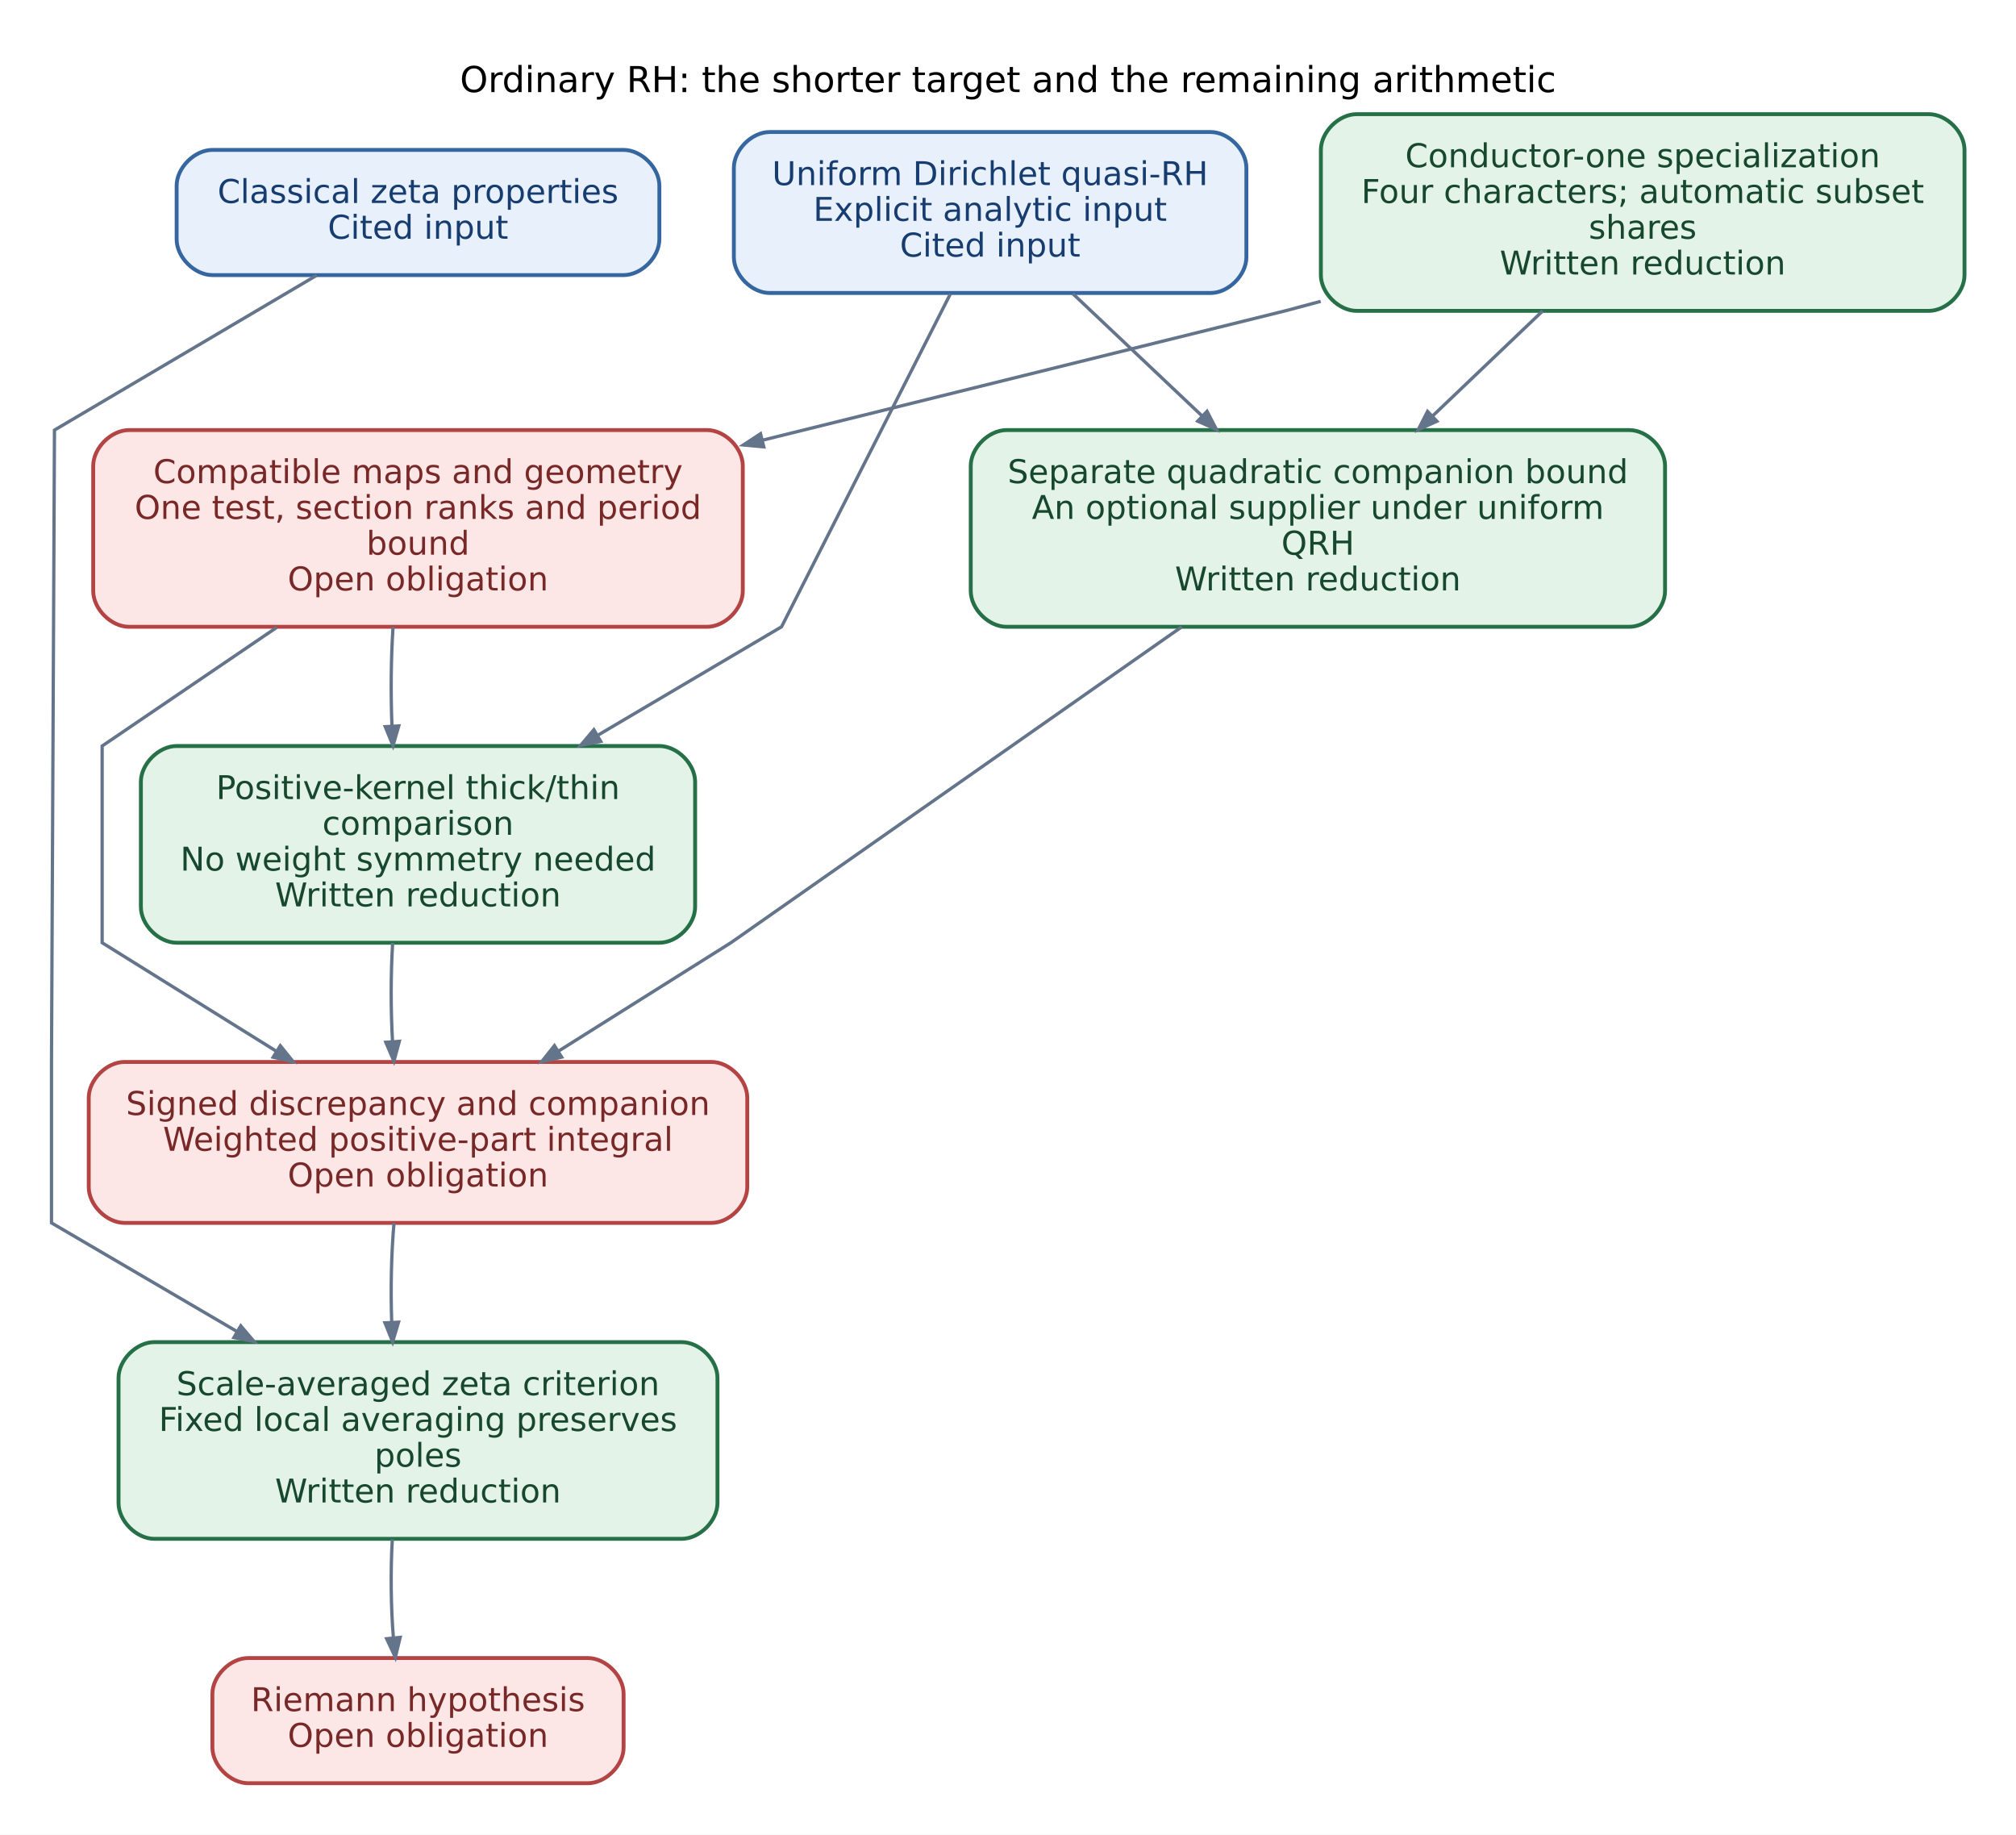
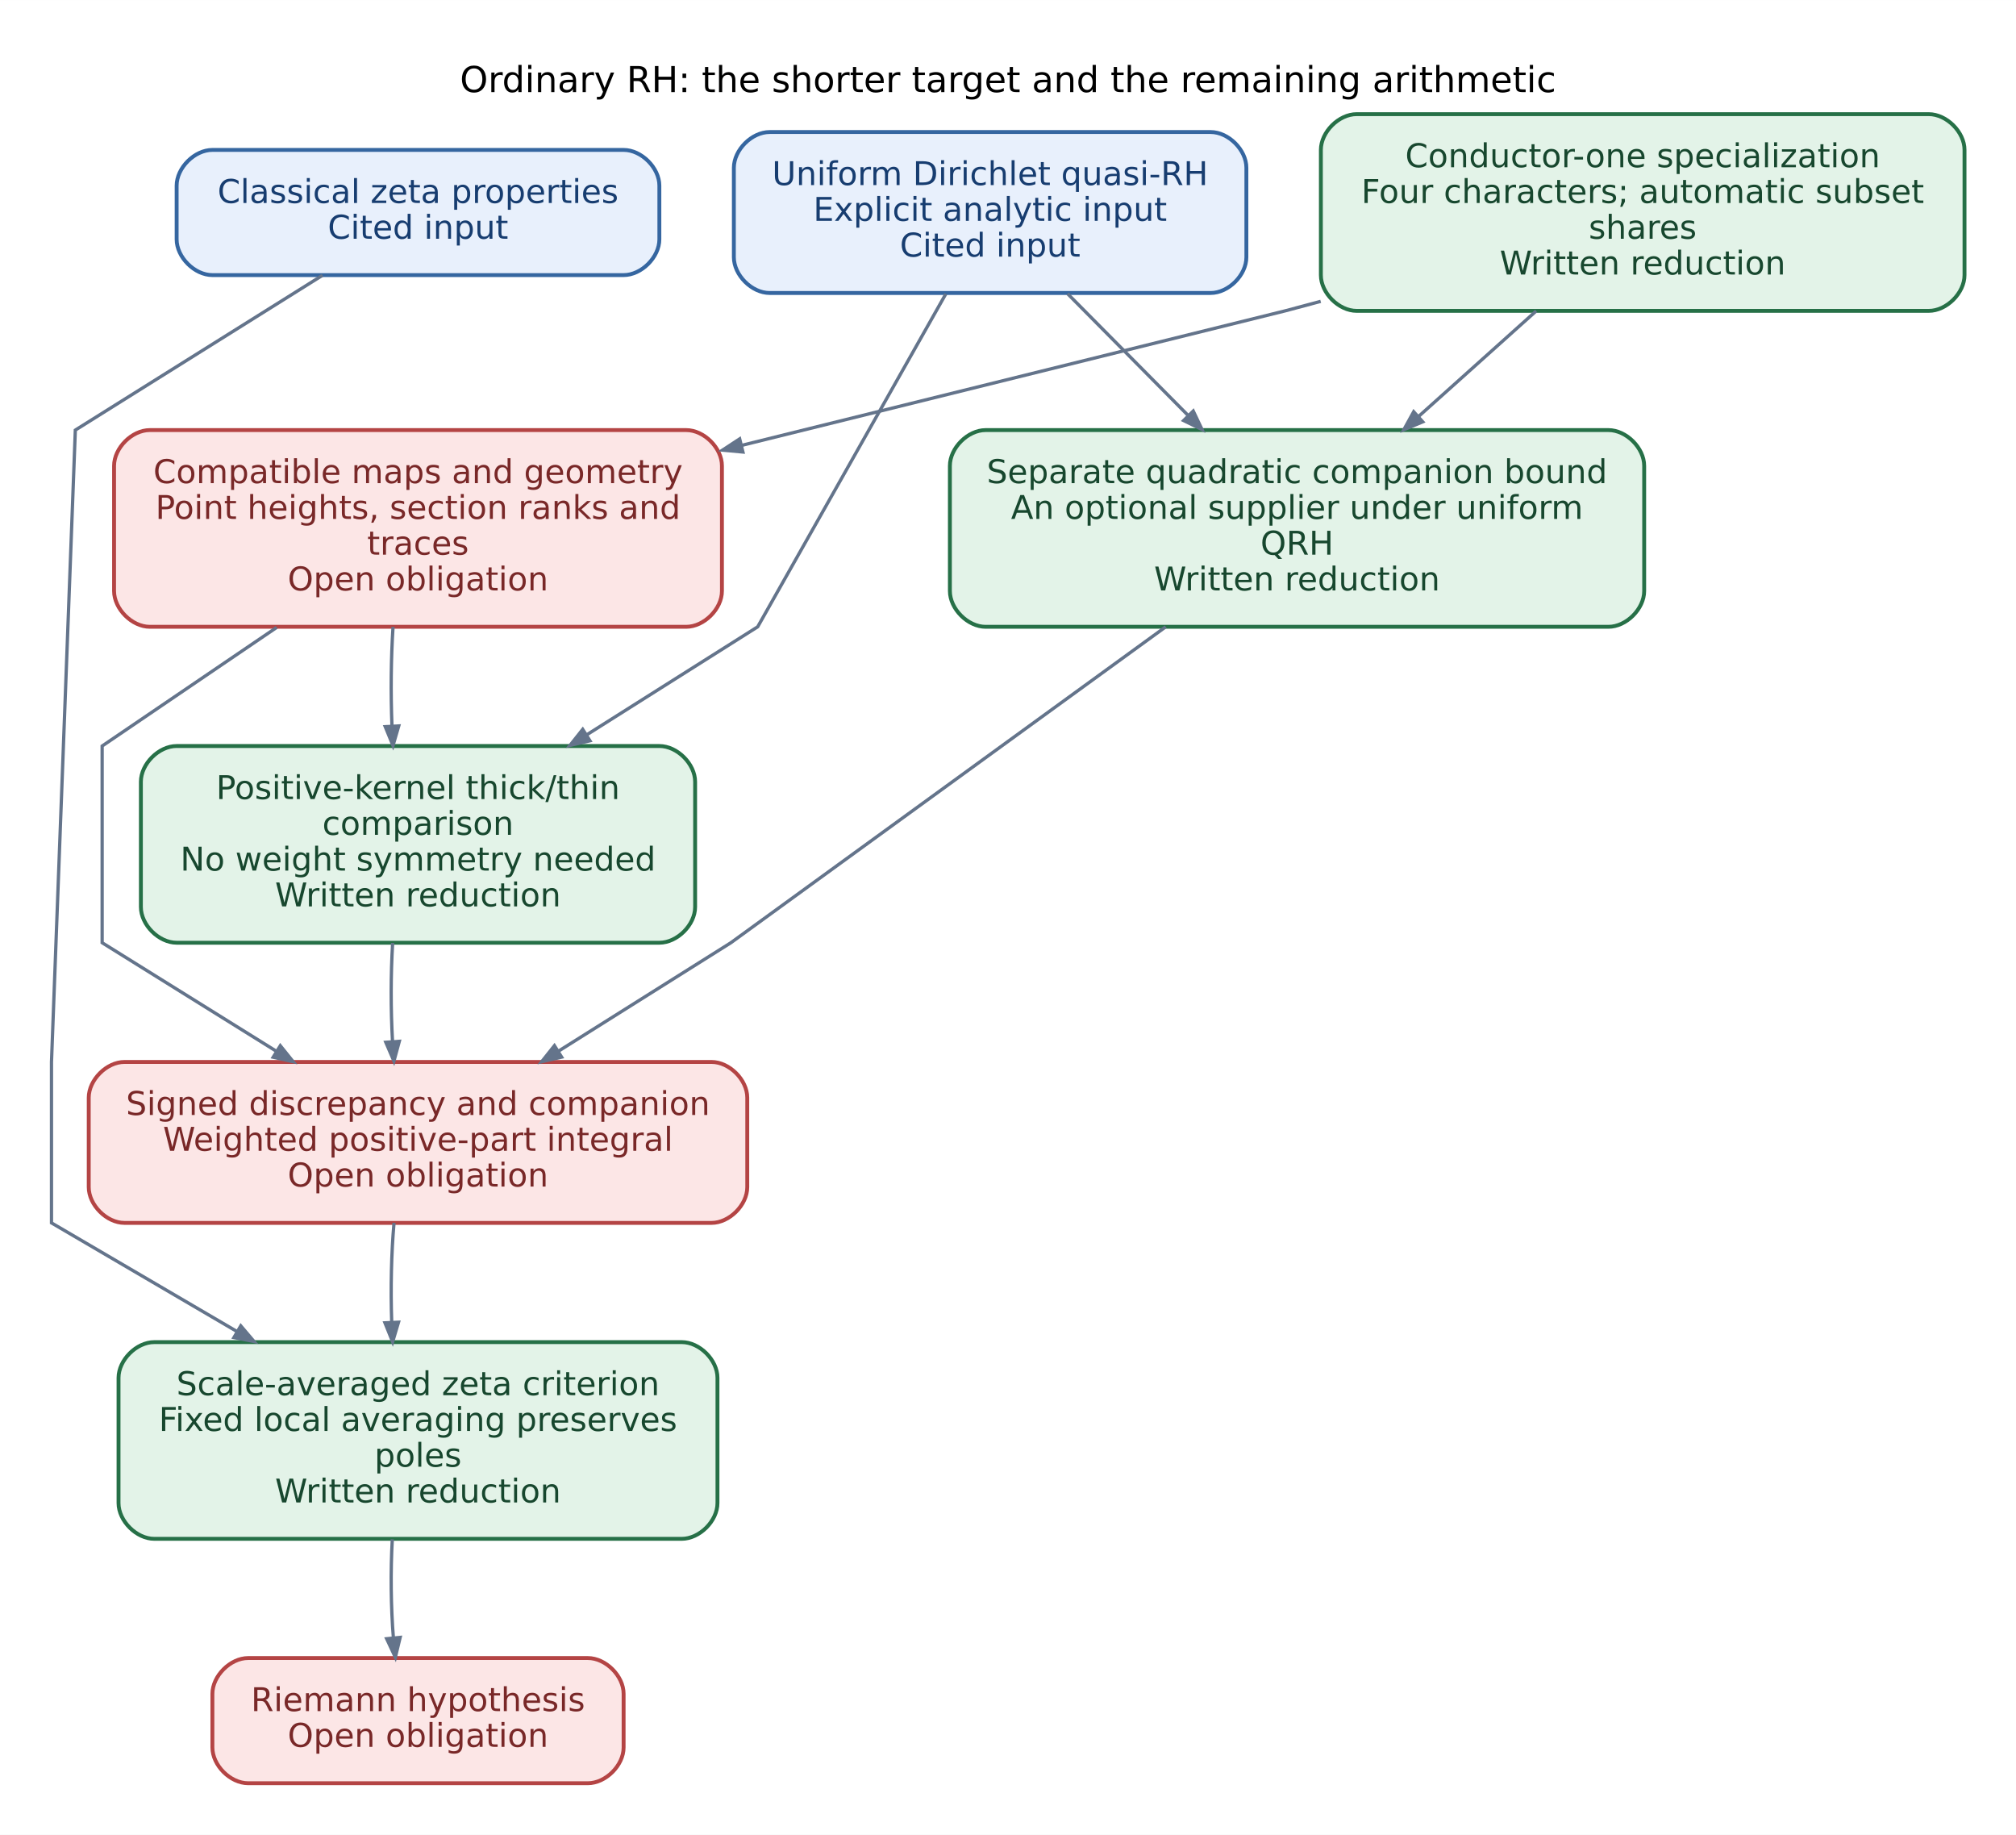
<svg xmlns="http://www.w3.org/2000/svg" width="677pt" height="616pt" viewBox="0.00 0.00 676.56 615.56">
  <g id="graph0" class="graph" transform="scale(1 1) rotate(0) translate(17.28 598.28)">
    <polygon fill="white" stroke="transparent" points="-17.28,17.28 -17.28,-598.28 659.28,-598.28 659.28,17.28 -17.28,17.28" />
    <text text-anchor="middle" x="321" y="-567.4" font-family="DejaVu Sans" font-size="12.00">Ordinary RH: the shorter target and the remaining arithmetic</text>
    <g id="node1" class="node">
      <path fill="#e8f0fc" stroke="#3566a0" stroke-width="1.3" d="M192,-548C192,-548 54,-548 54,-548 48,-548 42,-542 42,-536 42,-536 42,-518 42,-518 42,-512 48,-506 54,-506 54,-506 192,-506 192,-506 198,-506 204,-512 204,-518 204,-518 204,-536 204,-536 204,-542 198,-548 192,-548" />
      <text text-anchor="middle" x="123" y="-530.2" font-family="DejaVu Sans" font-size="11.00" fill="#173d70">Classical zeta properties</text>
      <text text-anchor="middle" x="123" y="-518.2" font-family="DejaVu Sans" font-size="11.00" fill="#173d70">Cited input</text>
    </g>
    <g id="node2" class="node">
      <path fill="#e8f0fc" stroke="#3566a0" stroke-width="1.3" d="M389,-554C389,-554 241,-554 241,-554 235,-554 229,-548 229,-542 229,-542 229,-512 229,-512 229,-506 235,-500 241,-500 241,-500 389,-500 389,-500 395,-500 401,-506 401,-512 401,-512 401,-542 401,-542 401,-548 395,-554 389,-554" />
      <text text-anchor="middle" x="315" y="-536.2" font-family="DejaVu Sans" font-size="11.00" fill="#173d70">Uniform Dirichlet quasi-RH</text>
      <text text-anchor="middle" x="315" y="-524.2" font-family="DejaVu Sans" font-size="11.00" fill="#173d70">Explicit analytic input</text>
      <text text-anchor="middle" x="315" y="-512.2" font-family="DejaVu Sans" font-size="11.00" fill="#173d70">Cited input</text>
    </g>
    <g id="node4" class="node">
-       <path fill="#fce6e6" stroke="#b44444" stroke-width="1.3" d="M220,-454C220,-454 26,-454 26,-454 20,-454 14,-448 14,-442 14,-442 14,-400 14,-400 14,-394 20,-388 26,-388 26,-388 220,-388 220,-388 226,-388 232,-394 232,-400 232,-400 232,-442 232,-442 232,-448 226,-454 220,-454" />
+       <path fill="#fce6e6" stroke="#b44444" stroke-width="1.3" d="M213,-454C213,-454 33,-454 33,-454 27,-454 21,-448 21,-442 21,-442 21,-400 21,-400 21,-394 27,-388 33,-388 33,-388 213,-388 213,-388 219,-388 225,-394 225,-400 225,-400 225,-442 225,-442 225,-448 219,-454 213,-454" />
      <text text-anchor="middle" x="123" y="-436.2" font-family="DejaVu Sans" font-size="11.00" fill="#792828">Compatible maps and geometry</text>
-       <text text-anchor="middle" x="123" y="-424.2" font-family="DejaVu Sans" font-size="11.00" fill="#792828">One test, section ranks and period</text>
-       <text text-anchor="middle" x="123" y="-412.2" font-family="DejaVu Sans" font-size="11.00" fill="#792828">bound</text>
+       <text text-anchor="middle" x="123" y="-424.2" font-family="DejaVu Sans" font-size="11.00" fill="#792828">Point heights, section ranks and</text>
+       <text text-anchor="middle" x="123" y="-412.2" font-family="DejaVu Sans" font-size="11.00" fill="#792828">traces</text>
      <text text-anchor="middle" x="123" y="-400.2" font-family="DejaVu Sans" font-size="11.00" fill="#792828">Open obligation</text>
    </g>
    <g id="node8" class="node">
      <path fill="#e3f3e8" stroke="#267047" stroke-width="1.3" d="M211.5,-148C211.5,-148 34.5,-148 34.5,-148 28.5,-148 22.5,-142 22.5,-136 22.5,-136 22.5,-94 22.5,-94 22.5,-88 28.5,-82 34.5,-82 34.5,-82 211.5,-82 211.5,-82 217.5,-82 223.5,-88 223.5,-94 223.5,-94 223.5,-136 223.5,-136 223.5,-142 217.5,-148 211.5,-148" />
      <text text-anchor="middle" x="123" y="-130.2" font-family="DejaVu Sans" font-size="11.00" fill="#17472e">Scale-averaged zeta criterion</text>
      <text text-anchor="middle" x="123" y="-118.2" font-family="DejaVu Sans" font-size="11.00" fill="#17472e">Fixed local averaging preserves</text>
      <text text-anchor="middle" x="123" y="-106.2" font-family="DejaVu Sans" font-size="11.00" fill="#17472e">poles</text>
      <text text-anchor="middle" x="123" y="-94.2" font-family="DejaVu Sans" font-size="11.00" fill="#17472e">Written reduction</text>
    </g>
    <g id="edge9" class="edge">
-       <path fill="none" stroke="#64748b" stroke-width="1.1" d="M89.02,-505.94C52.92,-484.64 1,-454 1,-454 1,-454 0,-242 0,-242 0,-242 0,-188 0,-188 0,-188 31.22,-169.73 62.2,-151.59" />
+       <path fill="none" stroke="#64748b" stroke-width="1.1" d="M90.97,-505.94C56.94,-484.64 8,-454 8,-454 8,-454 0,-242 0,-242 0,-242 0,-188 0,-188 0,-188 31.22,-169.73 62.2,-151.59" />
      <polygon fill="#64748b" stroke="#64748b" stroke-width="1.1" points="63.52,-153.46 67.98,-148.21 61.22,-149.53 63.52,-153.46" />
    </g>
    <g id="node3" class="node">
      <path fill="#e3f3e8" stroke="#267047" stroke-width="1.3" d="M630,-560C630,-560 438,-560 438,-560 432,-560 426,-554 426,-548 426,-548 426,-506 426,-506 426,-500 432,-494 438,-494 438,-494 630,-494 630,-494 636,-494 642,-500 642,-506 642,-506 642,-548 642,-548 642,-554 636,-560 630,-560" />
      <text text-anchor="middle" x="534" y="-542.2" font-family="DejaVu Sans" font-size="11.00" fill="#17472e">Conductor-one specialization</text>
      <text text-anchor="middle" x="534" y="-530.2" font-family="DejaVu Sans" font-size="11.00" fill="#17472e">Four characters; automatic subset</text>
      <text text-anchor="middle" x="534" y="-518.2" font-family="DejaVu Sans" font-size="11.00" fill="#17472e">shares</text>
      <text text-anchor="middle" x="534" y="-506.2" font-family="DejaVu Sans" font-size="11.00" fill="#17472e">Written reduction</text>
    </g>
    <g id="node5" class="node">
      <path fill="#e3f3e8" stroke="#267047" stroke-width="1.3" d="M204,-348C204,-348 42,-348 42,-348 36,-348 30,-342 30,-336 30,-336 30,-294 30,-294 30,-288 36,-282 42,-282 42,-282 204,-282 204,-282 210,-282 216,-288 216,-294 216,-294 216,-336 216,-336 216,-342 210,-348 204,-348" />
      <text text-anchor="middle" x="123" y="-330.2" font-family="DejaVu Sans" font-size="11.00" fill="#17472e">Positive-kernel thick/thin</text>
      <text text-anchor="middle" x="123" y="-318.2" font-family="DejaVu Sans" font-size="11.00" fill="#17472e">comparison</text>
      <text text-anchor="middle" x="123" y="-306.2" font-family="DejaVu Sans" font-size="11.00" fill="#17472e">No weight symmetry needed</text>
      <text text-anchor="middle" x="123" y="-294.2" font-family="DejaVu Sans" font-size="11.00" fill="#17472e">Written reduction</text>
    </g>
    <g id="edge11" class="edge">
-       <path fill="none" stroke="#64748b" stroke-width="1.1" d="M301.67,-499.72C281.36,-459.68 245,-388 245,-388 245,-388 214.03,-369.73 183.3,-351.59" />
-       <polygon fill="#64748b" stroke="#64748b" stroke-width="1.1" points="184.33,-349.55 177.58,-348.21 182.02,-353.47 184.33,-349.55" />
+       <path fill="none" stroke="#64748b" stroke-width="1.1" d="M300.15,-499.72C277.51,-459.68 237,-388 237,-388 237,-388 208.3,-369.88 179.71,-351.82" />
+       <polygon fill="#64748b" stroke="#64748b" stroke-width="1.1" points="180.71,-349.76 174,-348.21 178.28,-353.6 180.71,-349.76" />
    </g>
    <g id="node6" class="node">
-       <path fill="#e3f3e8" stroke="#267047" stroke-width="1.3" d="M529.5,-454C529.5,-454 320.5,-454 320.5,-454 314.5,-454 308.5,-448 308.5,-442 308.5,-442 308.5,-400 308.5,-400 308.5,-394 314.5,-388 320.5,-388 320.5,-388 529.5,-388 529.5,-388 535.5,-388 541.5,-394 541.5,-400 541.5,-400 541.5,-442 541.5,-442 541.5,-448 535.5,-454 529.5,-454" />
-       <text text-anchor="middle" x="425" y="-436.2" font-family="DejaVu Sans" font-size="11.00" fill="#17472e">Separate quadratic companion bound</text>
-       <text text-anchor="middle" x="425" y="-424.2" font-family="DejaVu Sans" font-size="11.00" fill="#17472e">An optional supplier under uniform</text>
-       <text text-anchor="middle" x="425" y="-412.2" font-family="DejaVu Sans" font-size="11.00" fill="#17472e">QRH</text>
-       <text text-anchor="middle" x="425" y="-400.2" font-family="DejaVu Sans" font-size="11.00" fill="#17472e">Written reduction</text>
+       <path fill="#e3f3e8" stroke="#267047" stroke-width="1.3" d="M522.5,-454C522.5,-454 313.5,-454 313.5,-454 307.5,-454 301.5,-448 301.5,-442 301.5,-442 301.5,-400 301.5,-400 301.5,-394 307.5,-388 313.5,-388 313.5,-388 522.5,-388 522.5,-388 528.5,-388 534.5,-394 534.5,-400 534.5,-400 534.5,-442 534.5,-442 534.5,-448 528.5,-454 522.5,-454" />
+       <text text-anchor="middle" x="418" y="-436.2" font-family="DejaVu Sans" font-size="11.00" fill="#17472e">Separate quadratic companion bound</text>
+       <text text-anchor="middle" x="418" y="-424.2" font-family="DejaVu Sans" font-size="11.00" fill="#17472e">An optional supplier under uniform</text>
+       <text text-anchor="middle" x="418" y="-412.2" font-family="DejaVu Sans" font-size="11.00" fill="#17472e">QRH</text>
+       <text text-anchor="middle" x="418" y="-400.2" font-family="DejaVu Sans" font-size="11.00" fill="#17472e">Written reduction</text>
    </g>
    <g id="edge3" class="edge">
-       <path fill="none" stroke="#64748b" stroke-width="1.1" d="M342.76,-499.76C355.91,-487.32 371.84,-472.26 386.17,-458.71" />
-       <polygon fill="#64748b" stroke="#64748b" stroke-width="1.1" points="387.8,-460.3 390.96,-454.19 384.67,-457 387.8,-460.3" />
+       <path fill="none" stroke="#64748b" stroke-width="1.1" d="M340.99,-499.76C353.2,-487.43 367.97,-472.52 381.29,-459.07" />
+       <polygon fill="#64748b" stroke="#64748b" stroke-width="1.1" points="383.17,-460.4 386.12,-454.19 379.93,-457.2 383.17,-460.4" />
    </g>
    <g id="edge1" class="edge">
-       <path fill="none" stroke="#64748b" stroke-width="1.1" d="M425.94,-497.19C418.58,-495.22 414,-494 414,-494 414,-494 319.73,-470.68 238.51,-450.58" />
-       <polygon fill="#64748b" stroke="#64748b" stroke-width="1.1" points="239.04,-448.37 232.19,-449.01 237.95,-452.78 239.04,-448.37" />
+       <path fill="none" stroke="#64748b" stroke-width="1.1" d="M425.94,-497.19C418.58,-495.22 414,-494 414,-494 414,-494 314.3,-469.33 231.61,-448.87" />
+       <polygon fill="#64748b" stroke="#64748b" stroke-width="1.1" points="232.04,-446.64 225.19,-447.28 230.95,-451.05 232.04,-446.64" />
    </g>
    <g id="edge2" class="edge">
-       <path fill="none" stroke="#64748b" stroke-width="1.1" d="M500.41,-493.95C488.7,-482.78 475.48,-470.16 463.41,-458.65" />
-       <polygon fill="#64748b" stroke="#64748b" stroke-width="1.1" points="464.94,-456.97 458.67,-454.13 461.8,-460.26 464.94,-456.97" />
+       <path fill="none" stroke="#64748b" stroke-width="1.1" d="M498.25,-493.95C485.79,-482.78 471.72,-470.16 458.87,-458.65" />
+       <polygon fill="#64748b" stroke="#64748b" stroke-width="1.1" points="460.19,-456.77 453.83,-454.13 457.15,-460.16 460.19,-456.77" />
    </g>
    <g id="edge4" class="edge">
      <path fill="none" stroke="#64748b" stroke-width="1.1" d="M114.62,-387.95C113.94,-377.47 113.82,-365.72 114.26,-354.8" />
      <polygon fill="#64748b" stroke="#64748b" stroke-width="1.1" points="116.54,-354.74 114.61,-348.13 112,-354.5 116.54,-354.74" />
    </g>
    <g id="node7" class="node">
      <path fill="#fce6e6" stroke="#b44444" stroke-width="1.3" d="M221.5,-242C221.5,-242 24.5,-242 24.5,-242 18.5,-242 12.5,-236 12.5,-230 12.5,-230 12.5,-200 12.5,-200 12.5,-194 18.5,-188 24.5,-188 24.5,-188 221.5,-188 221.5,-188 227.5,-188 233.5,-194 233.5,-200 233.5,-200 233.5,-230 233.5,-230 233.5,-236 227.5,-242 221.5,-242" />
      <text text-anchor="middle" x="123" y="-224.2" font-family="DejaVu Sans" font-size="11.00" fill="#792828">Signed discrepancy and companion</text>
      <text text-anchor="middle" x="123" y="-212.2" font-family="DejaVu Sans" font-size="11.00" fill="#792828">Weighted positive-part integral</text>
      <text text-anchor="middle" x="123" y="-200.2" font-family="DejaVu Sans" font-size="11.00" fill="#792828">Open obligation</text>
    </g>
    <g id="edge5" class="edge">
      <path fill="none" stroke="#64748b" stroke-width="1.1" d="M75.58,-387.79C47.36,-368.62 17,-348 17,-348 17,-348 17,-282 17,-282 17,-282 47.3,-263.13 75.5,-245.57" />
      <polygon fill="#64748b" stroke="#64748b" stroke-width="1.1" points="76.79,-247.45 81.11,-242.08 74.39,-243.59 76.79,-247.45" />
    </g>
    <g id="edge6" class="edge">
      <path fill="none" stroke="#64748b" stroke-width="1.1" d="M114.49,-281.91C113.85,-271.38 113.84,-259.66 114.44,-249.06" />
      <polygon fill="#64748b" stroke="#64748b" stroke-width="1.1" points="116.73,-248.92 114.92,-242.27 112.19,-248.6 116.73,-248.92" />
    </g>
    <g id="edge7" class="edge">
-       <path fill="none" stroke="#64748b" stroke-width="1.1" d="M379.31,-387.99C321.11,-347.23 228,-282 228,-282 228,-282 197.98,-263.13 170.05,-245.57" />
+       <path fill="none" stroke="#64748b" stroke-width="1.1" d="M373.93,-387.99C317.8,-347.23 228,-282 228,-282 228,-282 197.98,-263.13 170.05,-245.57" />
      <polygon fill="#64748b" stroke="#64748b" stroke-width="1.1" points="171.21,-243.62 164.5,-242.08 168.79,-247.47 171.21,-243.62" />
    </g>
    <g id="edge8" class="edge">
      <path fill="none" stroke="#64748b" stroke-width="1.1" d="M114.95,-188C114.05,-177.85 113.79,-166.01 114.17,-154.89" />
      <polygon fill="#64748b" stroke="#64748b" stroke-width="1.1" points="116.46,-154.68 114.49,-148.08 111.91,-154.47 116.46,-154.68" />
    </g>
    <g id="node9" class="node">
      <path fill="#fce6e6" stroke="#b44444" stroke-width="1.3" d="M180,-42C180,-42 66,-42 66,-42 60,-42 54,-36 54,-30 54,-30 54,-12 54,-12 54,-6 60,0 66,0 66,0 180,0 180,0 186,0 192,-6 192,-12 192,-12 192,-30 192,-30 192,-36 186,-42 180,-42" />
      <text text-anchor="middle" x="123" y="-24.2" font-family="DejaVu Sans" font-size="11.00" fill="#792828">Riemann hypothesis</text>
      <text text-anchor="middle" x="123" y="-12.2" font-family="DejaVu Sans" font-size="11.00" fill="#792828">Open obligation</text>
    </g>
    <g id="edge10" class="edge">
      <path fill="none" stroke="#64748b" stroke-width="1.1" d="M114.37,-81.82C113.77,-71.03 113.9,-59.11 114.74,-48.77" />
      <polygon fill="#64748b" stroke="#64748b" stroke-width="1.1" points="117.01,-48.93 115.4,-42.24 112.48,-48.48 117.01,-48.93" />
    </g>
  </g>
</svg>
